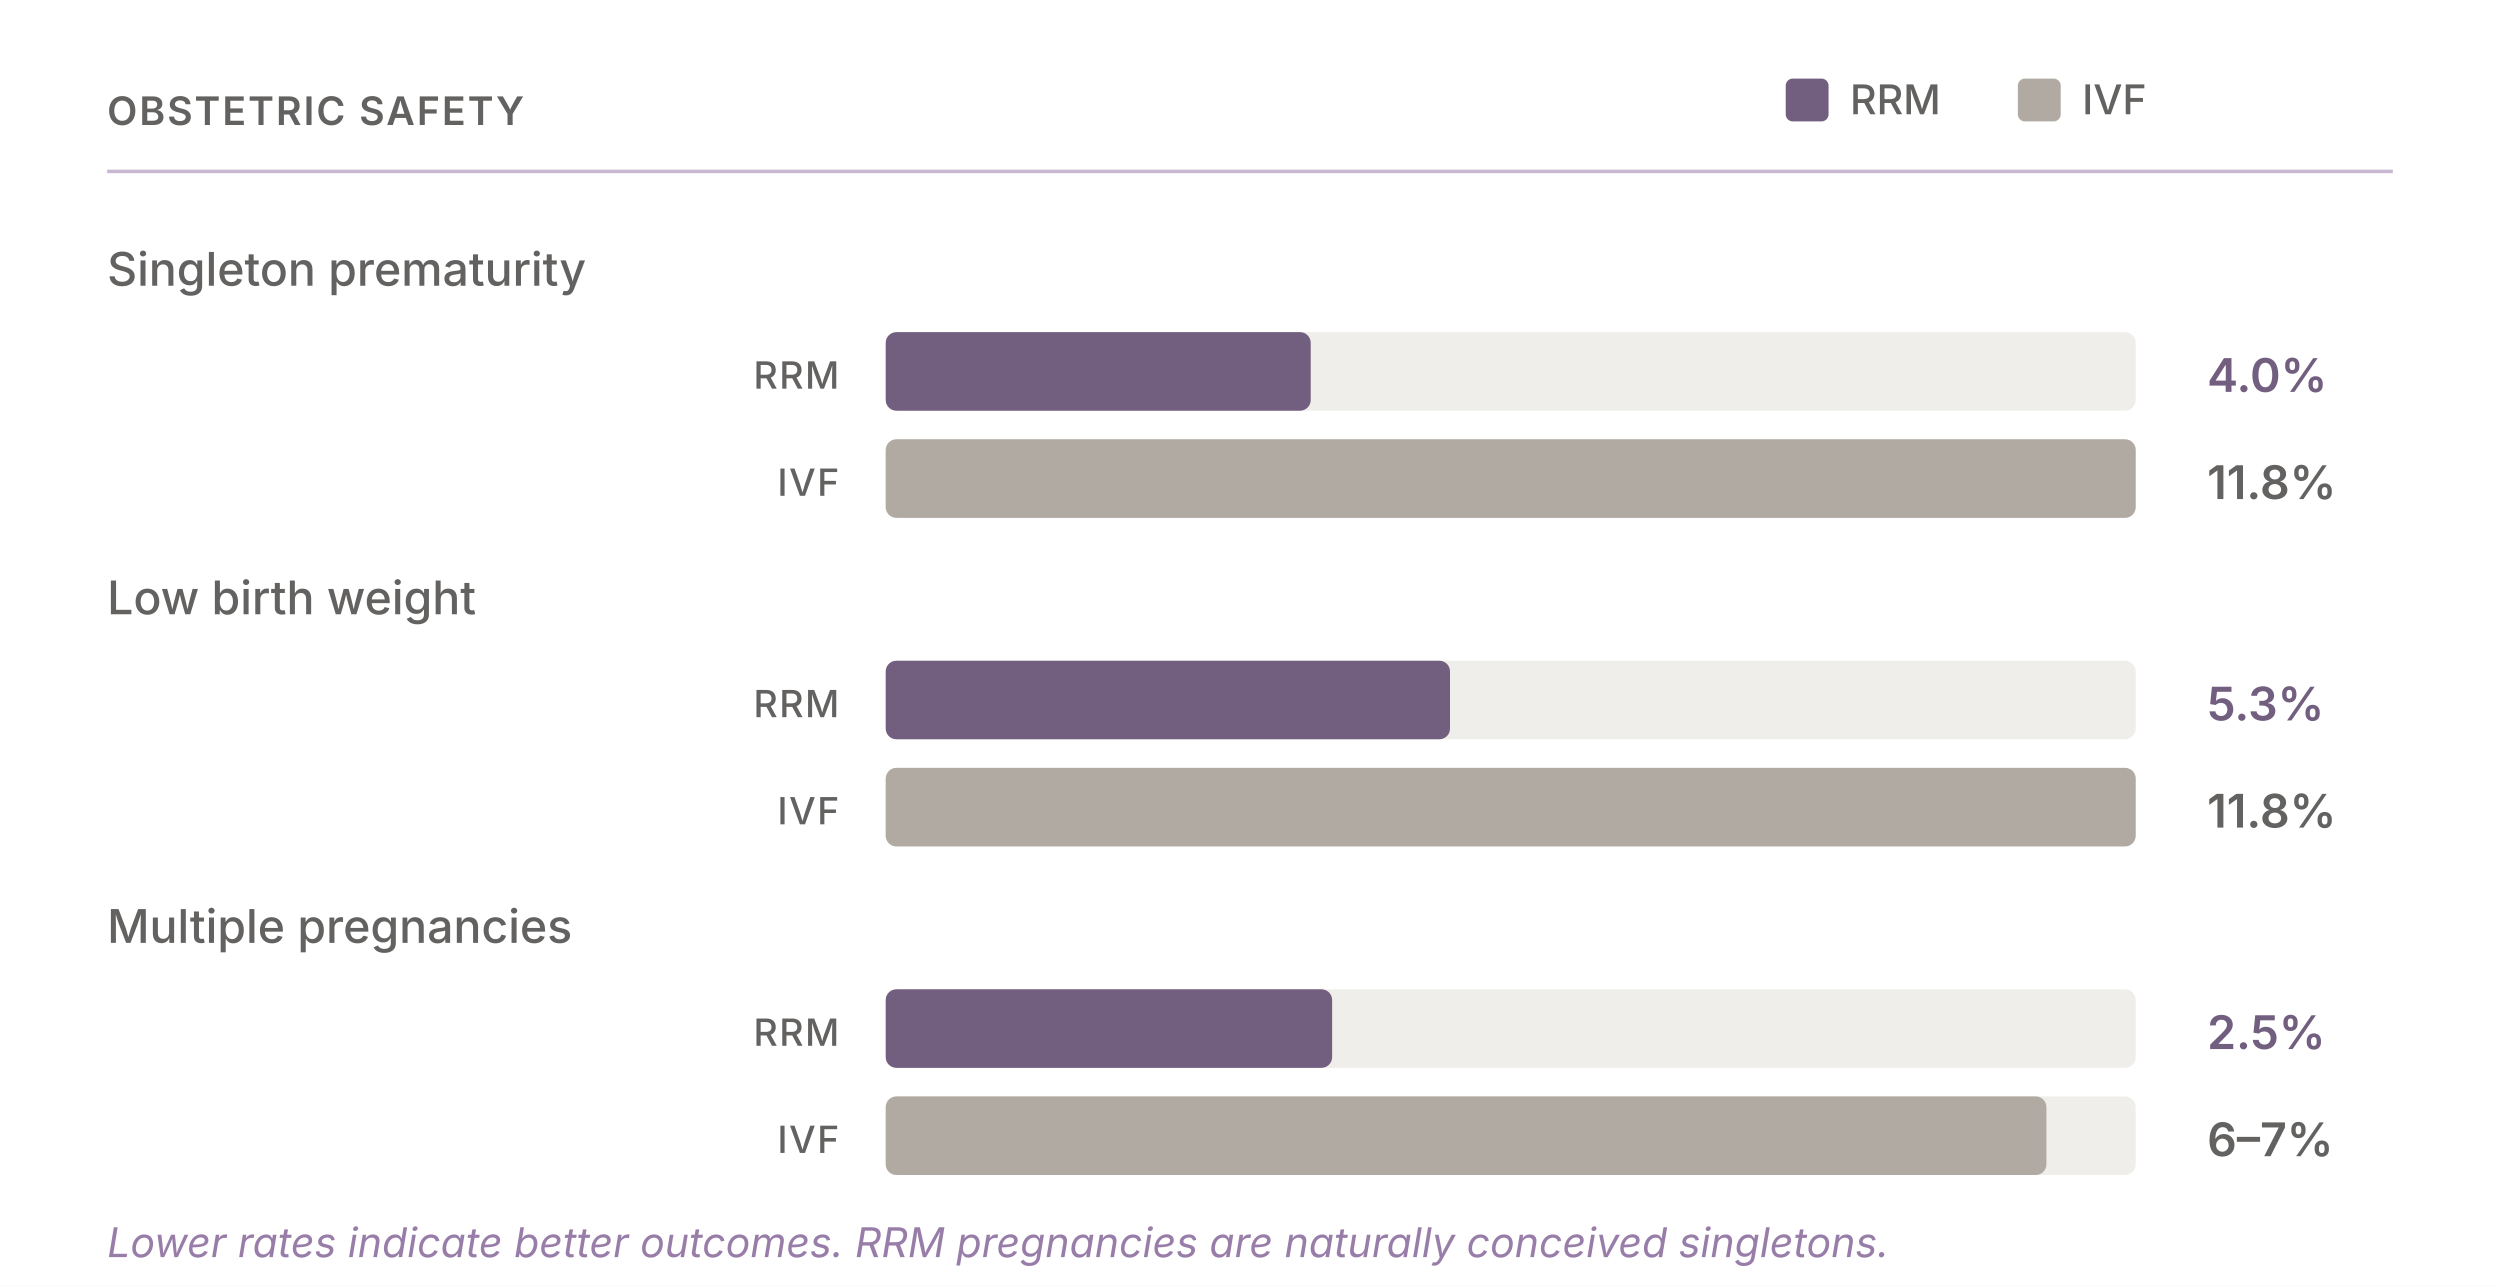
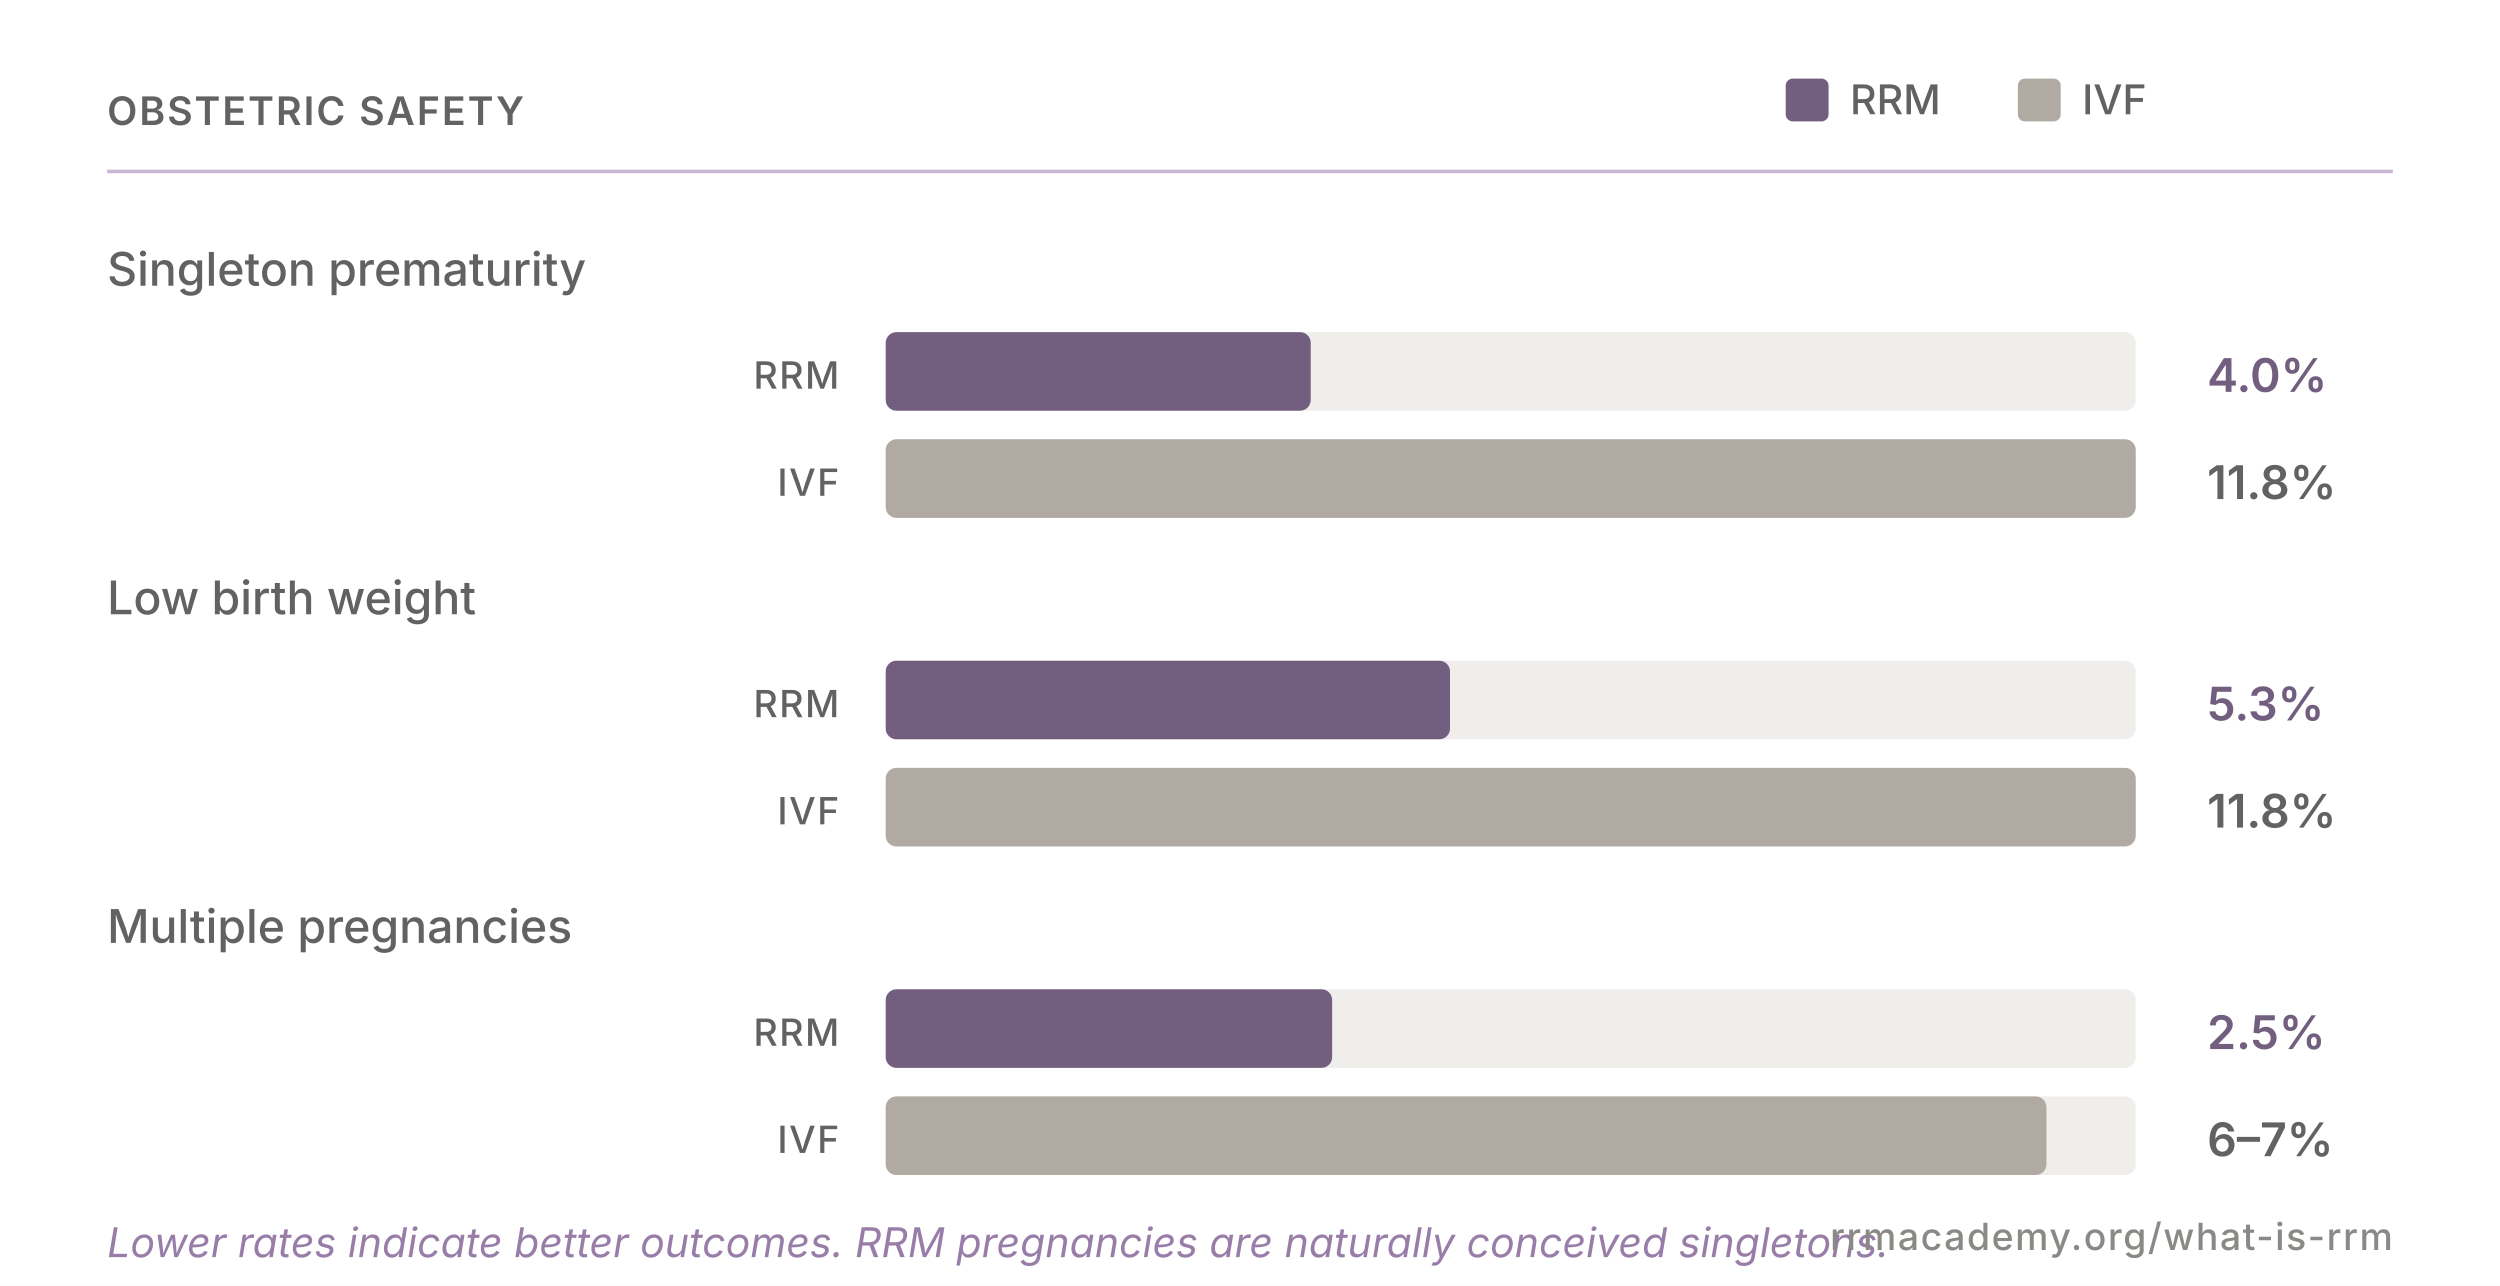
<svg xmlns="http://www.w3.org/2000/svg" viewBox="0 0 700 360" role="img" aria-label="Obstetric safety outcomes comparing restorative reproductive medicine and IVF">
  <style>
    .heading { font-family: 'Inter', sans-serif; font-size: 11px; font-weight: 600; fill: #636261; letter-spacing: 0.05em; }
    .divider { stroke: #c9b8d3; stroke-width: 1; }
    .metric { font-family: 'Inter', sans-serif; font-size: 13px; font-weight: 500; fill: #636261; }
    .legend-label { font-family: 'Inter', sans-serif; font-size: 11.5px; font-weight: 500; fill: #636261; }
    .track { fill: #f0eeeb; }
    .bar-rrm { fill: #725e7e; }
    .bar-ivf { fill: #b0aaa2; }
    .value { font-family: 'Inter', sans-serif; font-size: 13px; font-weight: 600; dominant-baseline: central; }
    .value-rrm { fill: #725e7e; }
    .value-ivf { fill: #636261; }
    .tag { font-family: 'Inter', sans-serif; font-size: 10.5px; font-weight: 500; fill: #636261; letter-spacing: 0.04em; text-anchor: end; dominant-baseline: central; }
    .caption { font-family: 'Inter', sans-serif; font-size: 11.5px; font-style: italic; fill: #987da8; }
+     .attribution { font-family: 'Inter', sans-serif; font-size: 10.5px; font-weight: 500; fill: #8a8985; letter-spacing: 0.04em; text-anchor: end; }
  </style>
  <rect width="700" height="360" fill="white" />
  <text x="30" y="35" class="heading">OBSTETRIC SAFETY</text>
  <line x1="30" y1="48" x2="670" y2="48" class="divider" />
  <rect x="500" y="22" width="12" height="12" rx="2" class="bar-rrm" />
  <text x="518" y="32" class="legend-label">RRM</text>
  <rect x="565" y="22" width="12" height="12" rx="2" class="bar-ivf" />
  <text x="583" y="32" class="legend-label">IVF</text>
  <text x="30" y="80" class="metric">Singleton prematurity</text>
  <text x="235" y="105" class="tag">RRM</text>
  <rect x="248" y="93" width="350" height="22" rx="3" class="track" />
  <rect x="248" y="93" width="119" height="22" rx="3" class="bar-rrm" />
  <text x="618" y="105" class="value value-rrm">4.0%</text>
  <text x="235" y="135" class="tag">IVF</text>
  <rect x="248" y="123" width="350" height="22" rx="3" class="track" />
  <rect x="248" y="123" width="350" height="22" rx="3" class="bar-ivf" />
  <text x="618" y="135" class="value value-ivf">11.8%</text>
  <text x="30" y="172" class="metric">Low birth weight</text>
  <text x="235" y="197" class="tag">RRM</text>
  <rect x="248" y="185" width="350" height="22" rx="3" class="track" />
  <rect x="248" y="185" width="158" height="22" rx="3" class="bar-rrm" />
  <text x="618" y="197" class="value value-rrm">5.3%</text>
  <text x="235" y="227" class="tag">IVF</text>
  <rect x="248" y="215" width="350" height="22" rx="3" class="track" />
  <rect x="248" y="215" width="350" height="22" rx="3" class="bar-ivf" />
  <text x="618" y="227" class="value value-ivf">11.8%</text>
  <text x="30" y="264" class="metric">Multiple pregnancies</text>
  <text x="235" y="289" class="tag">RRM</text>
  <rect x="248" y="277" width="350" height="22" rx="3" class="track" />
  <rect x="248" y="277" width="125" height="22" rx="3" class="bar-rrm" />
  <text x="618" y="289" class="value value-rrm">2.5%</text>
  <text x="235" y="319" class="tag">IVF</text>
  <rect x="248" y="307" width="350" height="22" rx="3" class="track" />
  <rect x="248" y="307" width="325" height="22" rx="3" class="bar-ivf" />
  <text x="618" y="319" class="value value-ivf">6–7%</text>
  <text x="30" y="352" class="caption">Lower rates indicate better outcomes. RRM pregnancies are naturally conceived singletons.</text>
+   <text x="670" y="350" class="attribution">rrmacademy.org/what-is-rrm</text>
</svg>
